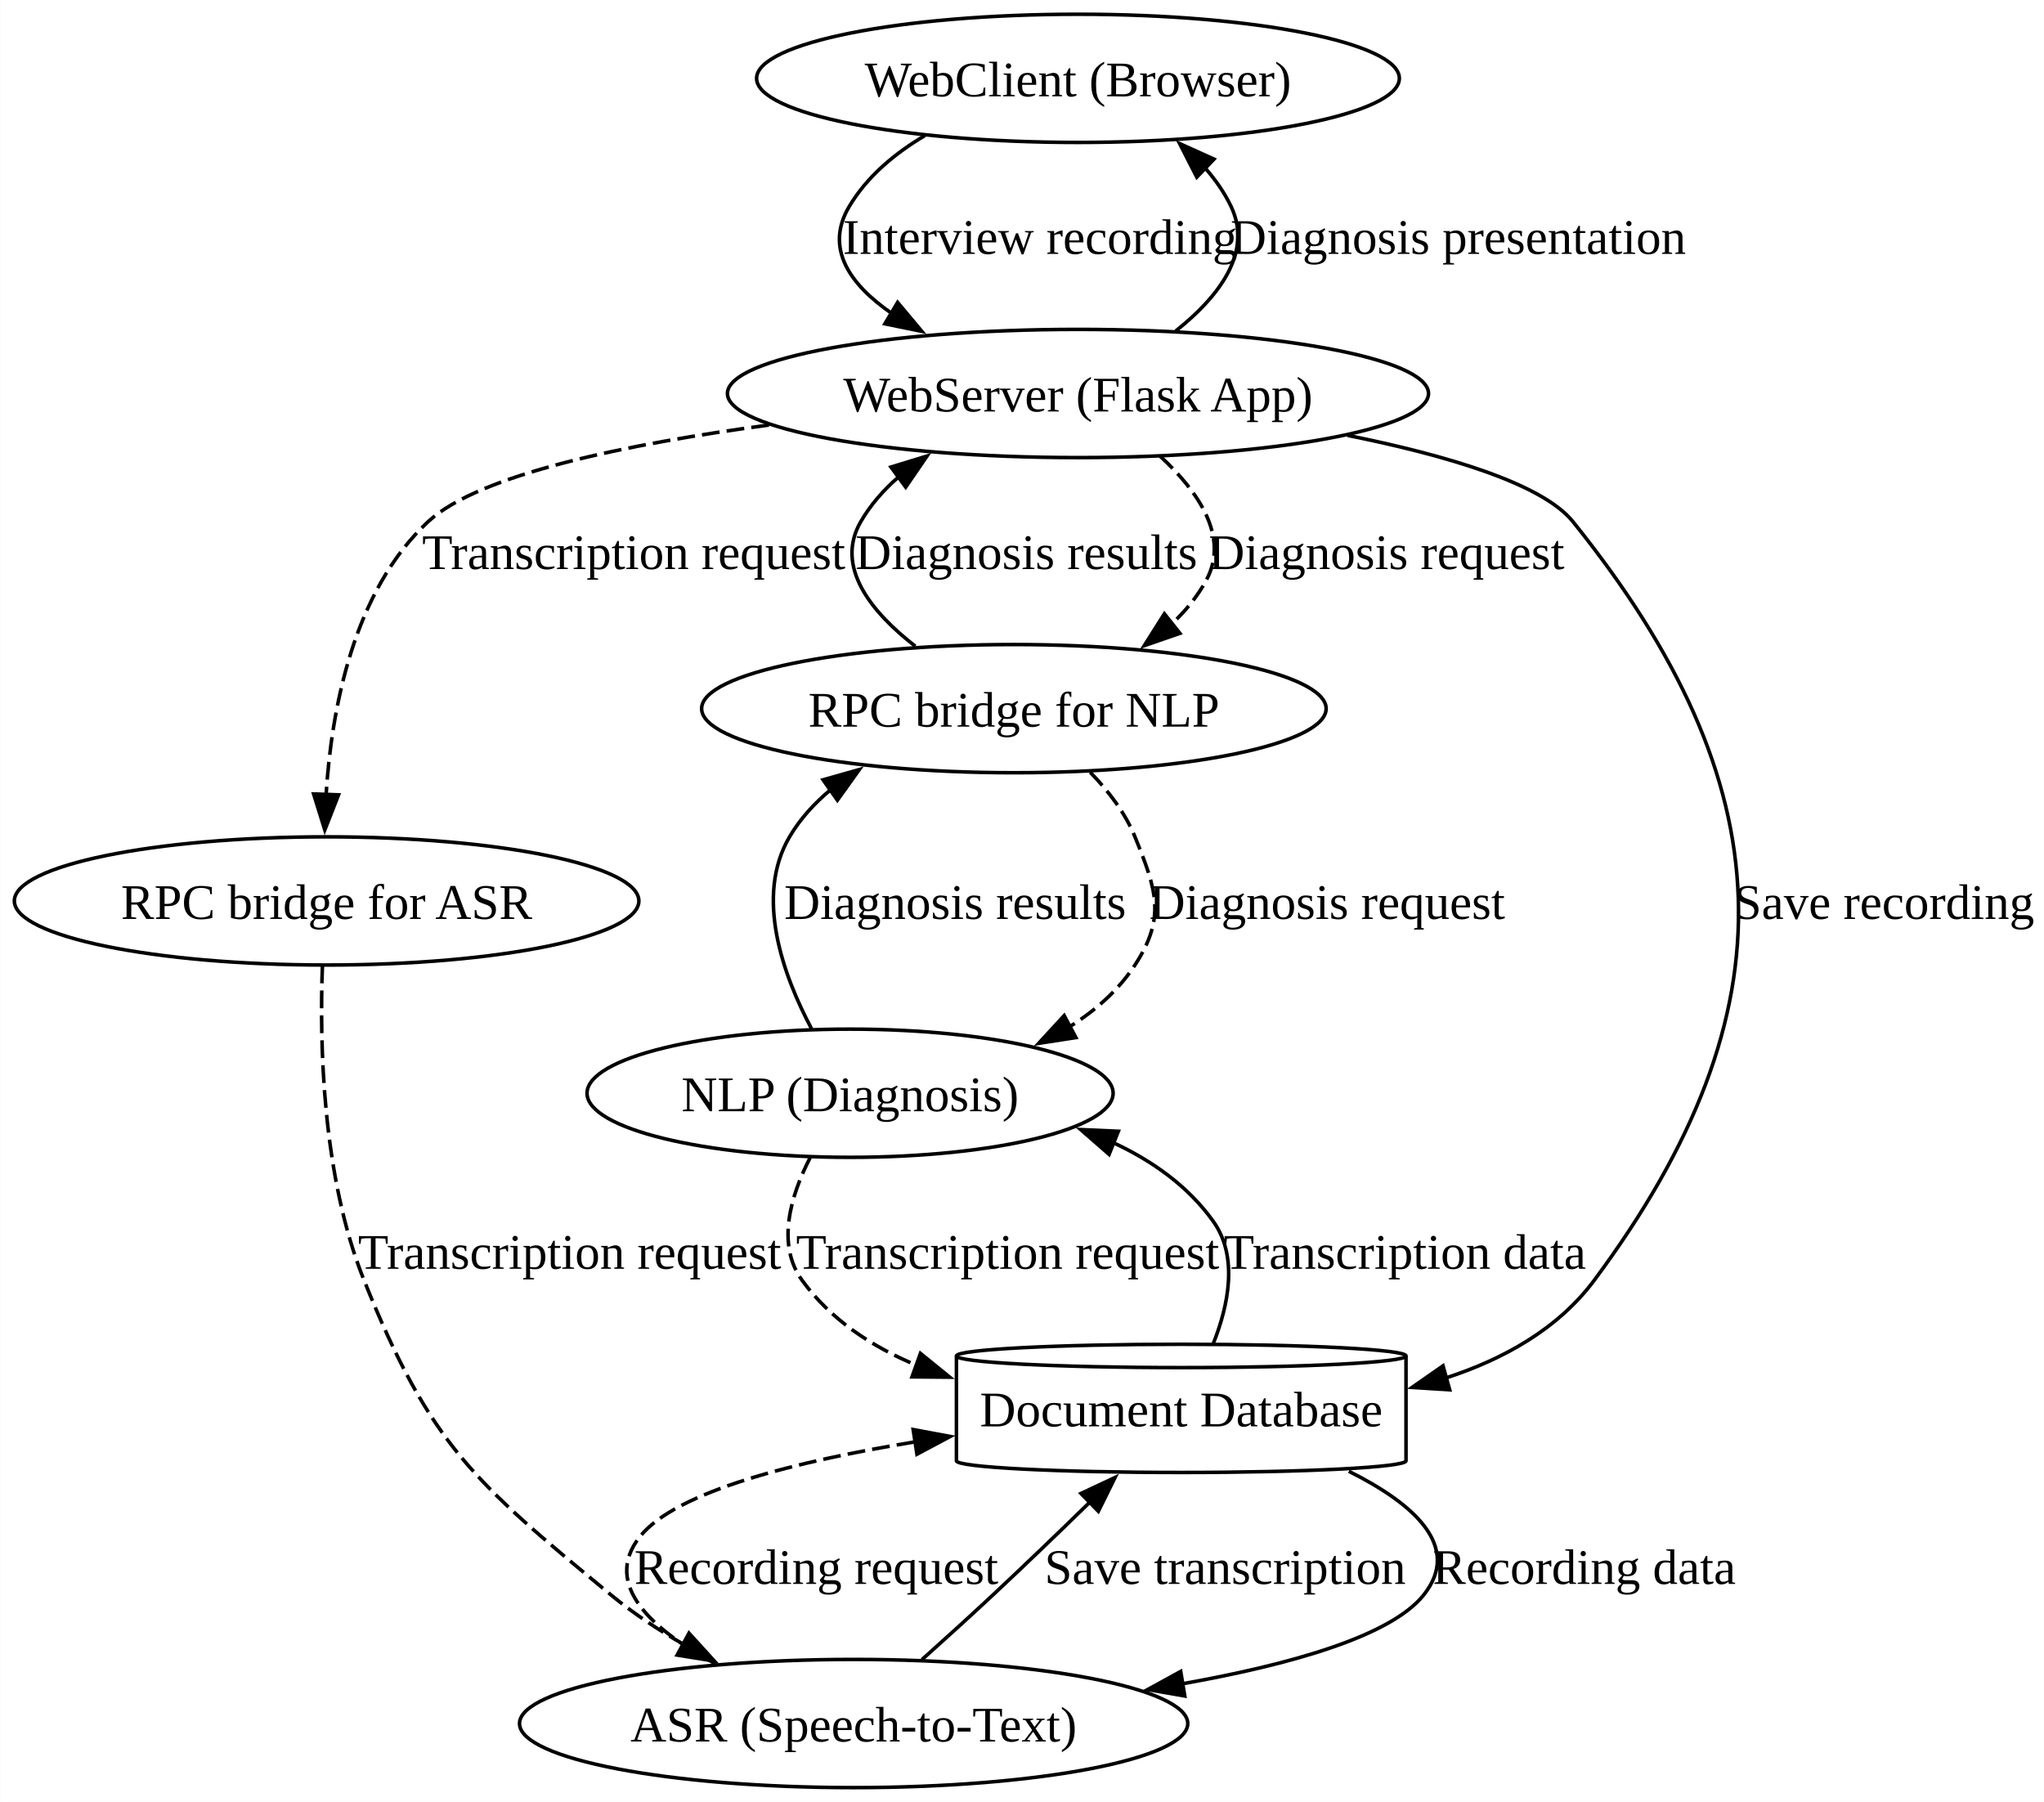
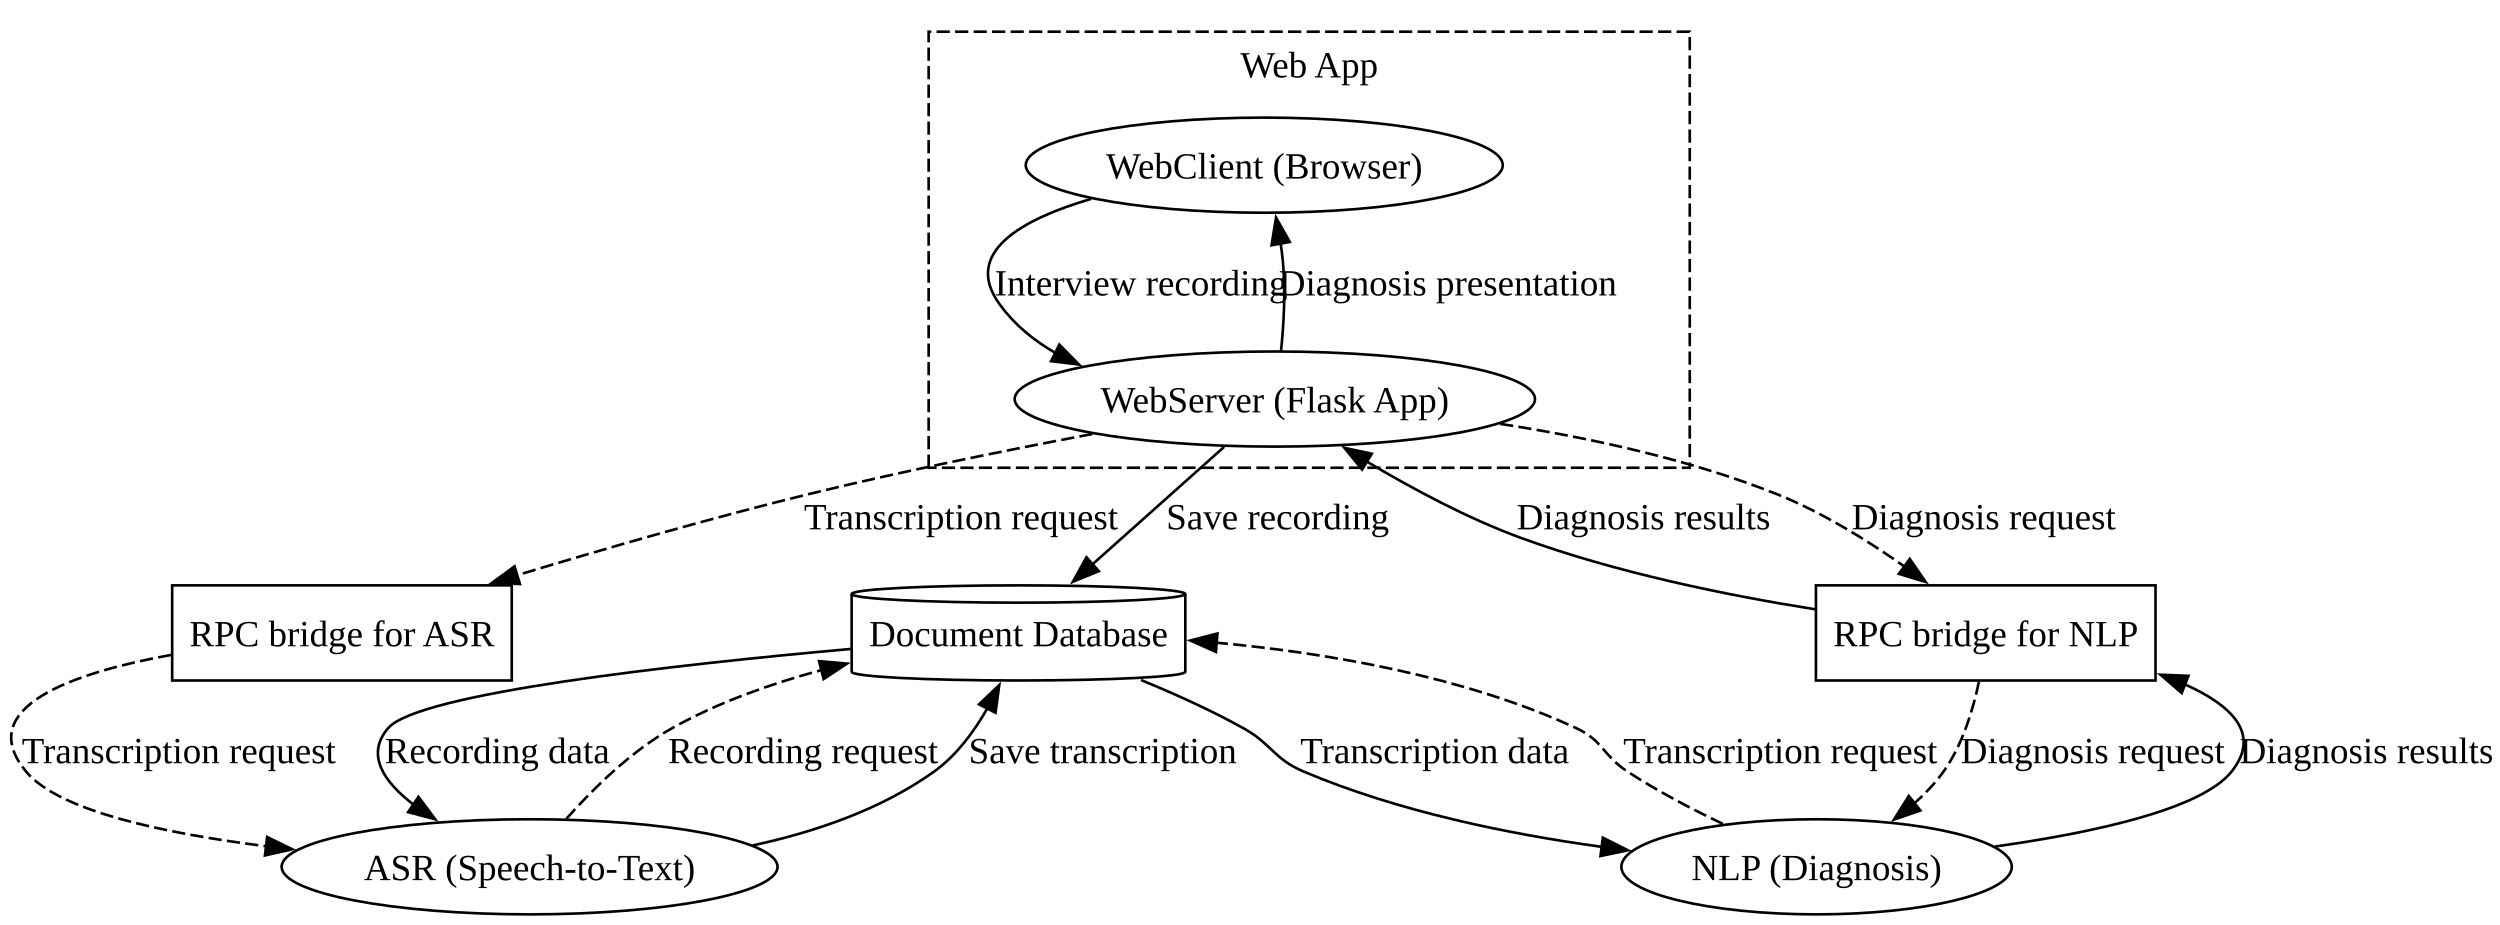
- <svg xmlns="http://www.w3.org/2000/svg" width="574pt" height="506pt" viewBox="0.00 0.00 573.94 506.00">
-   <g id="graph0" class="graph" transform="scale(1 1) rotate(0) translate(4 502)">
-     <polygon fill="white" stroke="none" points="-4,4 -4,-502 569.94,-502 569.94,4 -4,4" />
+ <svg xmlns="http://www.w3.org/2000/svg" width="946pt" height="350pt" viewBox="0.00 0.00 945.94 350.00">
+   <g id="graph0" class="graph" transform="scale(1 1) rotate(0) translate(4 346)">
+     <polygon fill="white" stroke="none" points="-4,4 -4,-346 941.94,-346 941.94,4 -4,4" />
+     <g id="clust2" class="cluster">
+       <polygon fill="none" stroke="black" stroke-dasharray="5,2" points="347.37,-169 347.37,-334 635.37,-334 635.37,-169 347.37,-169" />
+       <text text-anchor="middle" x="491.37" y="-316.7" font-family="Times New Roman,serif" font-size="14.00">Web App</text>
+     </g>
    <g id="node1" class="node">
-       <ellipse fill="none" stroke="black" cx="298.69" cy="-480" rx="90.25" ry="18" />
-       <text text-anchor="middle" x="298.69" y="-474.95" font-family="Times New Roman,serif" font-size="14.00">WebClient (Browser)</text>
+       <polygon fill="none" stroke="black" points="189.62,-124.5 61.12,-124.5 61.12,-88.5 189.62,-88.5 189.62,-124.5" />
+       <text text-anchor="middle" x="125.37" y="-101.45" font-family="Times New Roman,serif" font-size="14.00">RPC bridge for ASR</text>
+     </g>
+     <g id="node4" class="node">
+       <ellipse fill="none" stroke="black" cx="196.37" cy="-18" rx="93.83" ry="18" />
+       <text text-anchor="middle" x="196.37" y="-12.95" font-family="Times New Roman,serif" font-size="14.00">ASR (Speech-to-Text)</text>
+     </g>
+     <g id="edge4" class="edge">
+       <path fill="none" stroke="black" stroke-dasharray="5,2" d="M60.71,-98.18C22.73,-91.24 -14.23,-78.13 5.87,-54 18.11,-39.3 57.11,-30.75 96.65,-25.79" />
+       <polygon fill="black" stroke="black" points="97.05,-29.27 106.57,-24.63 96.23,-22.32 97.05,-29.27" />
+       <text text-anchor="middle" x="63.62" y="-57.2" font-family="Times New Roman,serif" font-size="14.00">Transcription request</text>
    </g>
    <g id="node2" class="node">
-       <ellipse fill="none" stroke="black" cx="298.69" cy="-391.5" rx="98.44" ry="18" />
-       <text text-anchor="middle" x="298.69" y="-386.45" font-family="Times New Roman,serif" font-size="14.00">WebServer (Flask App)</text>
+       <path fill="none" stroke="black" d="M444.49,-121.23C444.49,-123.03 416.2,-124.5 381.37,-124.5 346.54,-124.5 318.24,-123.03 318.24,-121.23 318.24,-121.23 318.24,-91.77 318.24,-91.77 318.24,-89.97 346.54,-88.5 381.37,-88.5 416.2,-88.5 444.49,-89.97 444.49,-91.77 444.49,-91.77 444.49,-121.23 444.49,-121.23" />
+       <path fill="none" stroke="black" d="M444.49,-121.23C444.49,-119.42 416.2,-117.95 381.37,-117.95 346.54,-117.95 318.24,-119.42 318.24,-121.23" />
+       <text text-anchor="middle" x="381.37" y="-101.45" font-family="Times New Roman,serif" font-size="14.00">Document Database</text>
+     </g>
+     <g id="edge6" class="edge">
+       <path fill="none" stroke="black" d="M317.87,-100.44C251.13,-94.46 154.22,-83.64 142.87,-70.5 134.2,-60.47 141.12,-50.19 152.51,-41.48" />
+       <polygon fill="black" stroke="black" points="154.31,-44.49 160.65,-36 150.4,-38.68 154.31,-44.49" />
+       <text text-anchor="middle" x="184.12" y="-57.2" font-family="Times New Roman,serif" font-size="14.00">Recording data</text>
+     </g>
+     <g id="node5" class="node">
+       <ellipse fill="none" stroke="black" cx="683.37" cy="-18" rx="73.87" ry="18" />
+       <text text-anchor="middle" x="683.37" y="-12.95" font-family="Times New Roman,serif" font-size="14.00">NLP (Diagnosis)</text>
+     </g>
+     <g id="edge11" class="edge">
+       <path fill="none" stroke="black" d="M427.71,-88.68C440.52,-83.43 454.23,-77.24 466.37,-70.5 477.37,-64.4 477.78,-58.9 489.37,-54 524.77,-39.01 566.47,-30.44 602.11,-25.54" />
+       <polygon fill="black" stroke="black" points="602.48,-29.02 611.95,-24.26 601.58,-22.08 602.48,-29.02" />
+       <text text-anchor="middle" x="538.87" y="-57.2" font-family="Times New Roman,serif" font-size="14.00">Transcription data</text>
+     </g>
+     <g id="node3" class="node">
+       <polygon fill="none" stroke="black" points="811.62,-124.5 683.12,-124.5 683.12,-88.5 811.62,-88.5 811.62,-124.5" />
+       <text text-anchor="middle" x="747.37" y="-101.45" font-family="Times New Roman,serif" font-size="14.00">RPC bridge for NLP</text>
+     </g>
+     <g id="edge9" class="edge">
+       <path fill="none" stroke="black" stroke-dasharray="5,2" d="M744.8,-88.03C742.59,-77.43 738.56,-64.05 731.37,-54 728.23,-49.62 724.38,-45.57 720.23,-41.89" />
+       <polygon fill="black" stroke="black" points="722.62,-39.32 712.61,-35.84 718.26,-44.8 722.62,-39.32" />
+       <text text-anchor="middle" x="787.86" y="-57.2" font-family="Times New Roman,serif" font-size="14.00">Diagnosis request</text>
+     </g>
+     <g id="node7" class="node">
+       <ellipse fill="none" stroke="black" cx="478.37" cy="-195" rx="98.44" ry="18" />
+       <text text-anchor="middle" x="478.37" y="-189.95" font-family="Times New Roman,serif" font-size="14.00">WebServer (Flask App)</text>
+     </g>
+     <g id="edge13" class="edge">
+       <path fill="none" stroke="black" d="M682.94,-115.42C649.04,-120.8 607.2,-129.38 571.37,-142.5 551.08,-149.93 529.91,-161.33 512.9,-171.51" />
+       <polygon fill="black" stroke="black" points="511.39,-168.33 504.69,-176.54 515.05,-174.3 511.39,-168.33" />
+       <text text-anchor="middle" x="617.87" y="-145.7" font-family="Times New Roman,serif" font-size="14.00">Diagnosis results</text>
+     </g>
+     <g id="edge5" class="edge">
+       <path fill="none" stroke="black" stroke-dasharray="5,2" d="M210.27,-36.16C220.3,-47.47 234.78,-61.75 250.37,-70.5 267.61,-80.18 287.65,-87.27 306.79,-92.44" />
+       <polygon fill="black" stroke="black" points="305.9,-95.83 316.45,-94.89 307.62,-89.04 305.9,-95.83" />
+       <text text-anchor="middle" x="299.87" y="-57.2" font-family="Times New Roman,serif" font-size="14.00">Recording request</text>
+     </g>
+     <g id="edge7" class="edge">
+       <path fill="none" stroke="black" d="M280.75,-26.09C304.57,-31.2 329.41,-39.75 349.37,-54 357.87,-60.07 364.58,-69.16 369.62,-78.03" />
+       <polygon fill="black" stroke="black" points="366.43,-79.47 374.09,-86.79 372.67,-76.29 366.43,-79.47" />
+       <text text-anchor="middle" x="413.23" y="-57.2" font-family="Times New Roman,serif" font-size="14.00">Save transcription</text>
+     </g>
+     <g id="edge10" class="edge">
+       <path fill="none" stroke="black" stroke-dasharray="5,2" d="M647.87,-34.25C636.07,-39.87 623.09,-46.67 611.87,-54 602.36,-60.21 602.67,-65.73 592.37,-70.5 549.86,-90.17 498.01,-98.95 456.35,-102.8" />
+       <polygon fill="black" stroke="black" points="456.07,-99.31 446.39,-103.63 456.65,-106.29 456.07,-99.31" />
+       <text text-anchor="middle" x="669.62" y="-57.2" font-family="Times New Roman,serif" font-size="14.00">Transcription request</text>
+     </g>
+     <g id="edge12" class="edge">
+       <path fill="none" stroke="black" d="M750.92,-25.68C788.08,-30.9 828.93,-39.73 840.37,-54 851.71,-68.16 840.64,-79.03 822.68,-87.06" />
+       <polygon fill="black" stroke="black" points="821.53,-83.76 813.51,-90.68 824.09,-90.27 821.53,-83.76" />
+       <text text-anchor="middle" x="891.44" y="-57.2" font-family="Times New Roman,serif" font-size="14.00">Diagnosis results</text>
+     </g>
+     <g id="node6" class="node">
+       <ellipse fill="none" stroke="black" cx="474.37" cy="-283.5" rx="90.25" ry="18" />
+       <text text-anchor="middle" x="474.37" y="-278.45" font-family="Times New Roman,serif" font-size="14.00">WebClient (Browser)</text>
    </g>
    <g id="edge1" class="edge">
-       <path fill="none" stroke="black" d="M255.71,-463.93C247.24,-458.93 239.43,-452.41 234.44,-444 227.46,-432.25 234.66,-422.09 246.42,-413.97" />
-       <polygon fill="black" stroke="black" points="248.04,-417.08 254.84,-408.95 244.46,-411.07 248.04,-417.08" />
-       <text text-anchor="middle" x="288.06" y="-430.7" font-family="Times New Roman,serif" font-size="14.00">Interview recording</text>
+       <path fill="none" stroke="black" d="M408.93,-270.77C382.11,-262.88 360.24,-250.3 374.12,-231 379.73,-223.2 387.16,-217.12 395.48,-212.37" />
+       <polygon fill="black" stroke="black" points="396.81,-215.62 404.24,-208.07 393.72,-209.34 396.81,-215.62" />
+       <text text-anchor="middle" x="427.74" y="-234.2" font-family="Times New Roman,serif" font-size="14.00">Interview recording</text>
+     </g>
+     <g id="edge3" class="edge">
+       <path fill="none" stroke="black" stroke-dasharray="5,2" d="M409.33,-181.77C376.61,-175.6 337.07,-167.61 301.87,-159 265.1,-150.01 224.52,-138.29 191.55,-128.31" />
+       <polygon fill="black" stroke="black" points="192.71,-125.01 182.12,-125.44 190.67,-131.7 192.71,-125.01" />
+       <text text-anchor="middle" x="359.62" y="-145.7" font-family="Times New Roman,serif" font-size="14.00">Transcription request</text>
+     </g>
+     <g id="edge2" class="edge">
+       <path fill="none" stroke="black" d="M459.2,-176.91C444.95,-164.2 425.28,-146.66 409.28,-132.39" />
+       <polygon fill="black" stroke="black" points="411.75,-129.9 401.95,-125.86 407.09,-135.13 411.75,-129.9" />
+       <text text-anchor="middle" x="479.43" y="-145.7" font-family="Times New Roman,serif" font-size="14.00">Save recording</text>
+     </g>
+     <g id="edge8" class="edge">
+       <path fill="none" stroke="black" stroke-dasharray="5,2" d="M563.61,-185.61C597.1,-180.45 635.35,-172.19 668.37,-159 685.42,-152.19 702.68,-141.47 716.71,-131.56" />
+       <polygon fill="black" stroke="black" points="718.62,-134.51 724.64,-125.79 714.49,-128.85 718.62,-134.51" />
+       <text text-anchor="middle" x="746.61" y="-145.7" font-family="Times New Roman,serif" font-size="14.00">Diagnosis request</text>
    </g>
    <g id="edge14" class="edge">
-       <path fill="none" stroke="black" d="M326.14,-409.05C338,-418.47 347.89,-430.96 341.69,-444 339.79,-447.99 337.19,-451.68 334.2,-455.04" />
-       <polygon fill="black" stroke="black" points="332.06,-452.25 327.23,-461.68 336.89,-457.31 332.06,-452.25" />
-       <text text-anchor="middle" x="405.47" y="-430.7" font-family="Times New Roman,serif" font-size="14.00">Diagnosis presentation</text>
-     </g>
-     <g id="node3" class="node">
-       <path fill="none" stroke="black" d="M390.81,-121.23C390.81,-123.03 362.52,-124.5 327.69,-124.5 292.86,-124.5 264.56,-123.03 264.56,-121.23 264.56,-121.23 264.56,-91.77 264.56,-91.77 264.56,-89.97 292.86,-88.5 327.69,-88.5 362.52,-88.5 390.81,-89.97 390.81,-91.77 390.81,-91.77 390.81,-121.23 390.81,-121.23" />
-       <path fill="none" stroke="black" d="M390.81,-121.23C390.81,-119.42 362.52,-117.95 327.69,-117.95 292.86,-117.95 264.56,-119.42 264.56,-121.23" />
-       <text text-anchor="middle" x="327.69" y="-101.45" font-family="Times New Roman,serif" font-size="14.00">Document Database</text>
-     </g>
-     <g id="edge2" class="edge">
-       <path fill="none" stroke="black" d="M374.38,-379.74C402.24,-374.13 429.11,-366.17 437.69,-355.5 497.04,-281.7 500.16,-218.53 443.69,-142.5 433.5,-128.79 418.11,-120.25 401.83,-114.99" />
-       <polygon fill="black" stroke="black" points="403.08,-111.71 392.51,-112.39 401.2,-118.45 403.08,-111.71" />
-       <text text-anchor="middle" x="525.06" y="-243.95" font-family="Times New Roman,serif" font-size="14.00">Save recording</text>
-     </g>
-     <g id="node6" class="node">
-       <ellipse fill="none" stroke="black" cx="87.69" cy="-249" rx="87.69" ry="18" />
-       <text text-anchor="middle" x="87.69" y="-243.95" font-family="Times New Roman,serif" font-size="14.00">RPC bridge for ASR</text>
-     </g>
-     <g id="edge3" class="edge">
-       <path fill="none" stroke="black" stroke-dasharray="5,2" d="M211.9,-382.64C172.05,-377.32 130.49,-368.78 116.19,-355.5 95.14,-335.96 89.02,-302.62 87.53,-278.65" />
-       <polygon fill="black" stroke="black" points="91.04,-278.79 87.18,-268.93 84.04,-279.04 91.04,-278.79" />
-       <text text-anchor="middle" x="173.94" y="-342.2" font-family="Times New Roman,serif" font-size="14.00">Transcription request</text>
-     </g>
-     <g id="node7" class="node">
-       <ellipse fill="none" stroke="black" cx="280.69" cy="-303" rx="87.69" ry="18" />
-       <text text-anchor="middle" x="280.69" y="-297.95" font-family="Times New Roman,serif" font-size="14.00">RPC bridge for NLP</text>
-     </g>
-     <g id="edge8" class="edge">
-       <path fill="none" stroke="black" stroke-dasharray="5,2" d="M321.69,-373.95C332.36,-364.14 341.36,-351.27 334.69,-339 332.22,-334.46 328.88,-330.42 325.07,-326.84" />
-       <polygon fill="black" stroke="black" points="327.31,-324.15 317.3,-320.69 322.96,-329.64 327.31,-324.15" />
-       <text text-anchor="middle" x="385.35" y="-342.2" font-family="Times New Roman,serif" font-size="14.00">Diagnosis request</text>
-     </g>
-     <g id="node4" class="node">
-       <ellipse fill="none" stroke="black" cx="235.69" cy="-18" rx="93.83" ry="18" />
-       <text text-anchor="middle" x="235.69" y="-12.95" font-family="Times New Roman,serif" font-size="14.00">ASR (Speech-to-Text)</text>
-     </g>
-     <g id="edge6" class="edge">
-       <path fill="none" stroke="black" d="M374.76,-88.83C392.82,-79.82 406.74,-67.73 395.69,-54 386.4,-42.46 358.16,-34.51 327.94,-29.15" />
-       <polygon fill="black" stroke="black" points="328.68,-25.73 318.25,-27.54 327.54,-32.63 328.68,-25.73" />
-       <text text-anchor="middle" x="440.86" y="-57.2" font-family="Times New Roman,serif" font-size="14.00">Recording data</text>
-     </g>
-     <g id="node5" class="node">
-       <ellipse fill="none" stroke="black" cx="234.69" cy="-195" rx="73.87" ry="18" />
-       <text text-anchor="middle" x="234.69" y="-189.95" font-family="Times New Roman,serif" font-size="14.00">NLP (Diagnosis)</text>
-     </g>
-     <g id="edge11" class="edge">
-       <path fill="none" stroke="black" d="M336.69,-124.7C340.96,-135.46 343.76,-149.1 336.69,-159 329.61,-168.92 319.54,-176.05 308.45,-181.18" />
-       <polygon fill="black" stroke="black" points="307.43,-177.82 299.45,-184.79 310.03,-184.32 307.43,-177.82" />
-       <text text-anchor="middle" x="390.5" y="-145.7" font-family="Times New Roman,serif" font-size="14.00">Transcription data</text>
-     </g>
-     <g id="edge5" class="edge">
-       <path fill="none" stroke="black" stroke-dasharray="5,2" d="M197.07,-34.66C179.51,-44.08 164.83,-56.86 175.69,-70.5 185.8,-83.21 219.81,-91.69 253.09,-97.12" />
-       <polygon fill="black" stroke="black" points="252.41,-100.55 262.82,-98.61 253.47,-93.63 252.41,-100.55" />
-       <text text-anchor="middle" x="225.19" y="-57.2" font-family="Times New Roman,serif" font-size="14.00">Recording request</text>
-     </g>
-     <g id="edge7" class="edge">
-       <path fill="none" stroke="black" d="M254.87,-35.94C261.23,-41.63 268.31,-48.04 274.69,-54 283.69,-62.41 293.4,-71.75 302.01,-80.15" />
-       <polygon fill="black" stroke="black" points="299.52,-82.6 309.11,-87.1 304.41,-77.6 299.52,-82.6" />
-       <text text-anchor="middle" x="340.02" y="-57.2" font-family="Times New Roman,serif" font-size="14.00">Save transcription</text>
-     </g>
-     <g id="edge10" class="edge">
-       <path fill="none" stroke="black" stroke-dasharray="5,2" d="M223.47,-176.89C217.97,-166.17 213.93,-152.53 221.19,-142.5 229.17,-131.48 240.74,-123.86 253.33,-118.62" />
-       <polygon fill="black" stroke="black" points="254.45,-121.94 262.68,-115.26 252.08,-115.35 254.45,-121.94" />
-       <text text-anchor="middle" x="278.94" y="-145.7" font-family="Times New Roman,serif" font-size="14.00">Transcription request</text>
-     </g>
-     <g id="edge12" class="edge">
-       <path fill="none" stroke="black" d="M223.87,-213.11C215.85,-228.19 207.86,-250.29 217.69,-267 220.67,-272.06 224.67,-276.44 229.22,-280.22" />
-       <polygon fill="black" stroke="black" points="227.1,-283.01 237.29,-285.9 231.13,-277.28 227.1,-283.01" />
-       <text text-anchor="middle" x="264.19" y="-243.95" font-family="Times New Roman,serif" font-size="14.00">Diagnosis results</text>
-     </g>
-     <g id="edge4" class="edge">
-       <path fill="none" stroke="black" stroke-dasharray="5,2" d="M86.52,-230.86C85.7,-209.4 86.37,-171.87 98.19,-142.5 116.85,-96.1 129.12,-85.84 167.69,-54 173.88,-48.89 180.95,-44.23 188.13,-40.11" />
-       <polygon fill="black" stroke="black" points="189.45,-43.38 196.58,-35.54 186.12,-37.22 189.45,-43.38" />
-       <text text-anchor="middle" x="155.94" y="-145.7" font-family="Times New Roman,serif" font-size="14.00">Transcription request</text>
-     </g>
-     <g id="edge13" class="edge">
-       <path fill="none" stroke="black" d="M253,-320.53C240.64,-330.13 230.33,-342.8 237.69,-355.5 240.45,-360.27 244.13,-364.44 248.33,-368.08" />
-       <polygon fill="black" stroke="black" points="246.17,-370.84 256.3,-373.94 250.31,-365.2 246.17,-370.84" />
-       <text text-anchor="middle" x="284.19" y="-342.2" font-family="Times New Roman,serif" font-size="14.00">Diagnosis results</text>
-     </g>
-     <g id="edge9" class="edge">
-       <path fill="none" stroke="black" stroke-dasharray="5,2" d="M302.13,-285.13C307.21,-279.92 311.95,-273.75 314.69,-267 320.71,-252.17 323.45,-244.39 314.69,-231 309.96,-223.77 303.38,-218.03 296,-213.47" />
-       <polygon fill="black" stroke="black" points="298.11,-210.63 287.64,-209.01 294.82,-216.81 298.11,-210.63" />
-       <text text-anchor="middle" x="368.65" y="-243.95" font-family="Times New Roman,serif" font-size="14.00">Diagnosis request</text>
+       <path fill="none" stroke="black" d="M480.71,-213.19C481.75,-223.22 482.5,-236.09 481.37,-247.5 481.16,-249.58 480.89,-251.73 480.57,-253.88" />
+       <polygon fill="black" stroke="black" points="477.13,-253.2 478.81,-263.67 484.02,-254.44 477.13,-253.2" />
+       <text text-anchor="middle" x="543.81" y="-234.2" font-family="Times New Roman,serif" font-size="14.00">Diagnosis presentation</text>
    </g>
  </g>
</svg>
